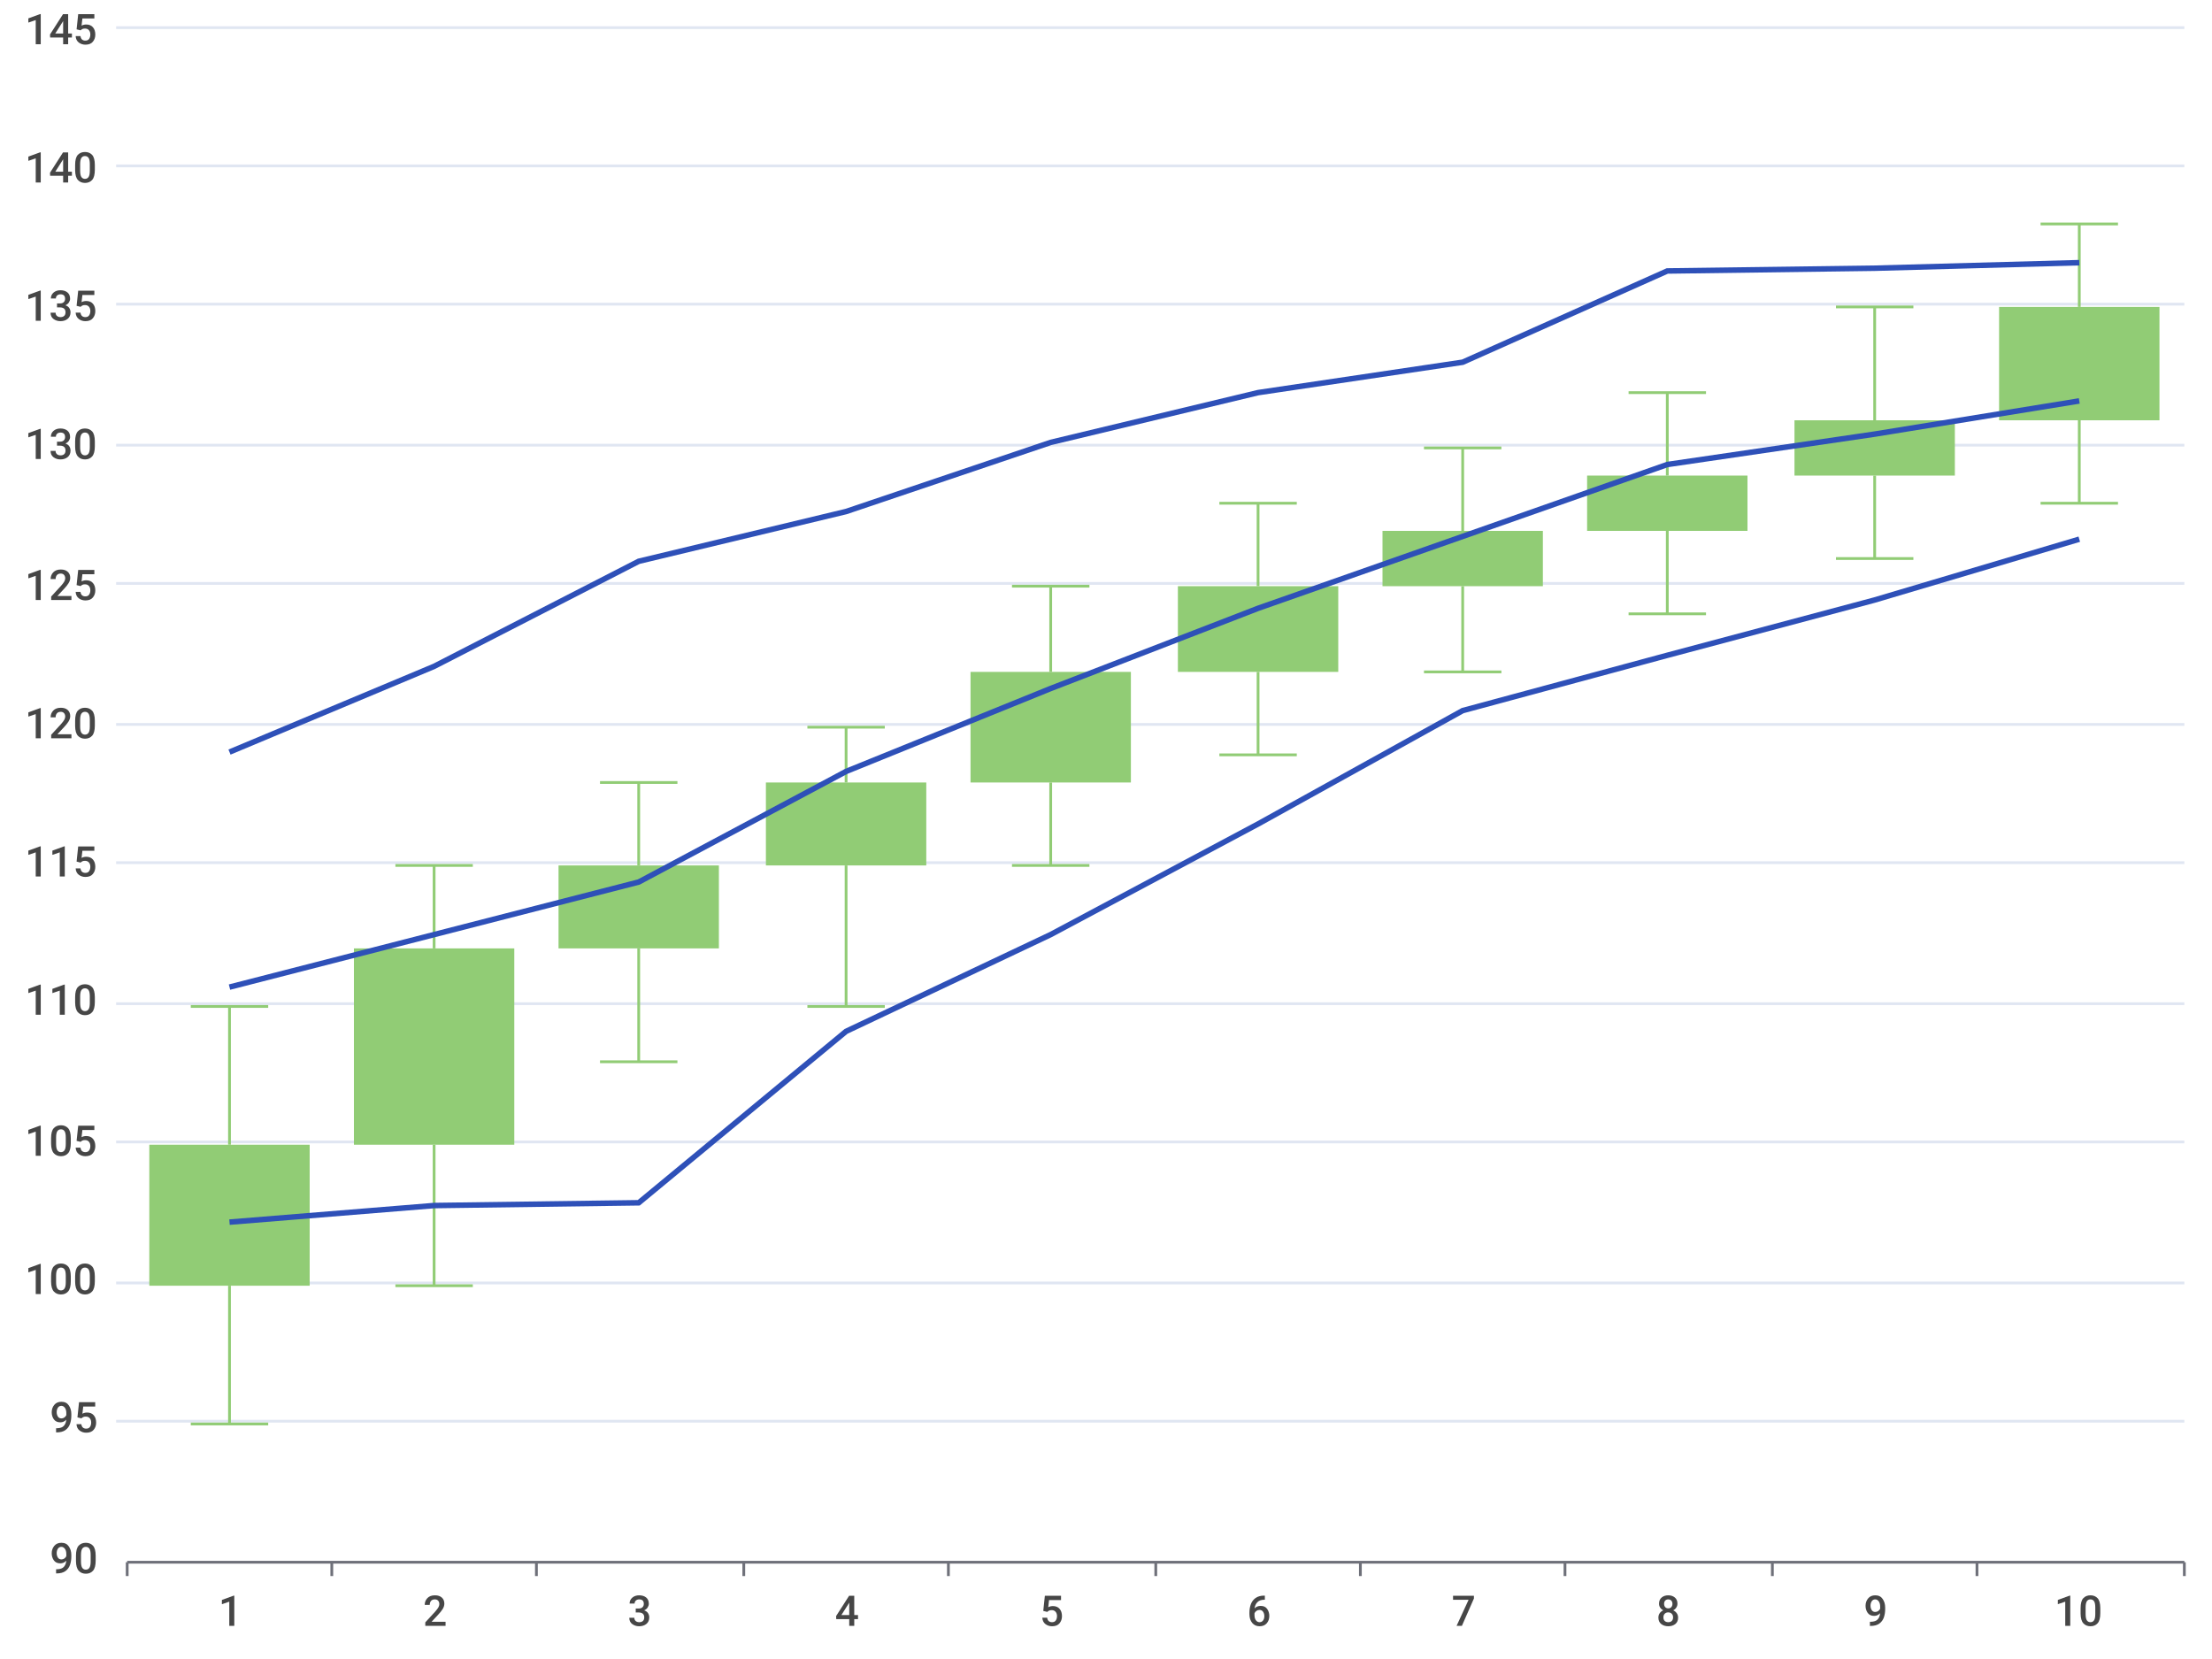
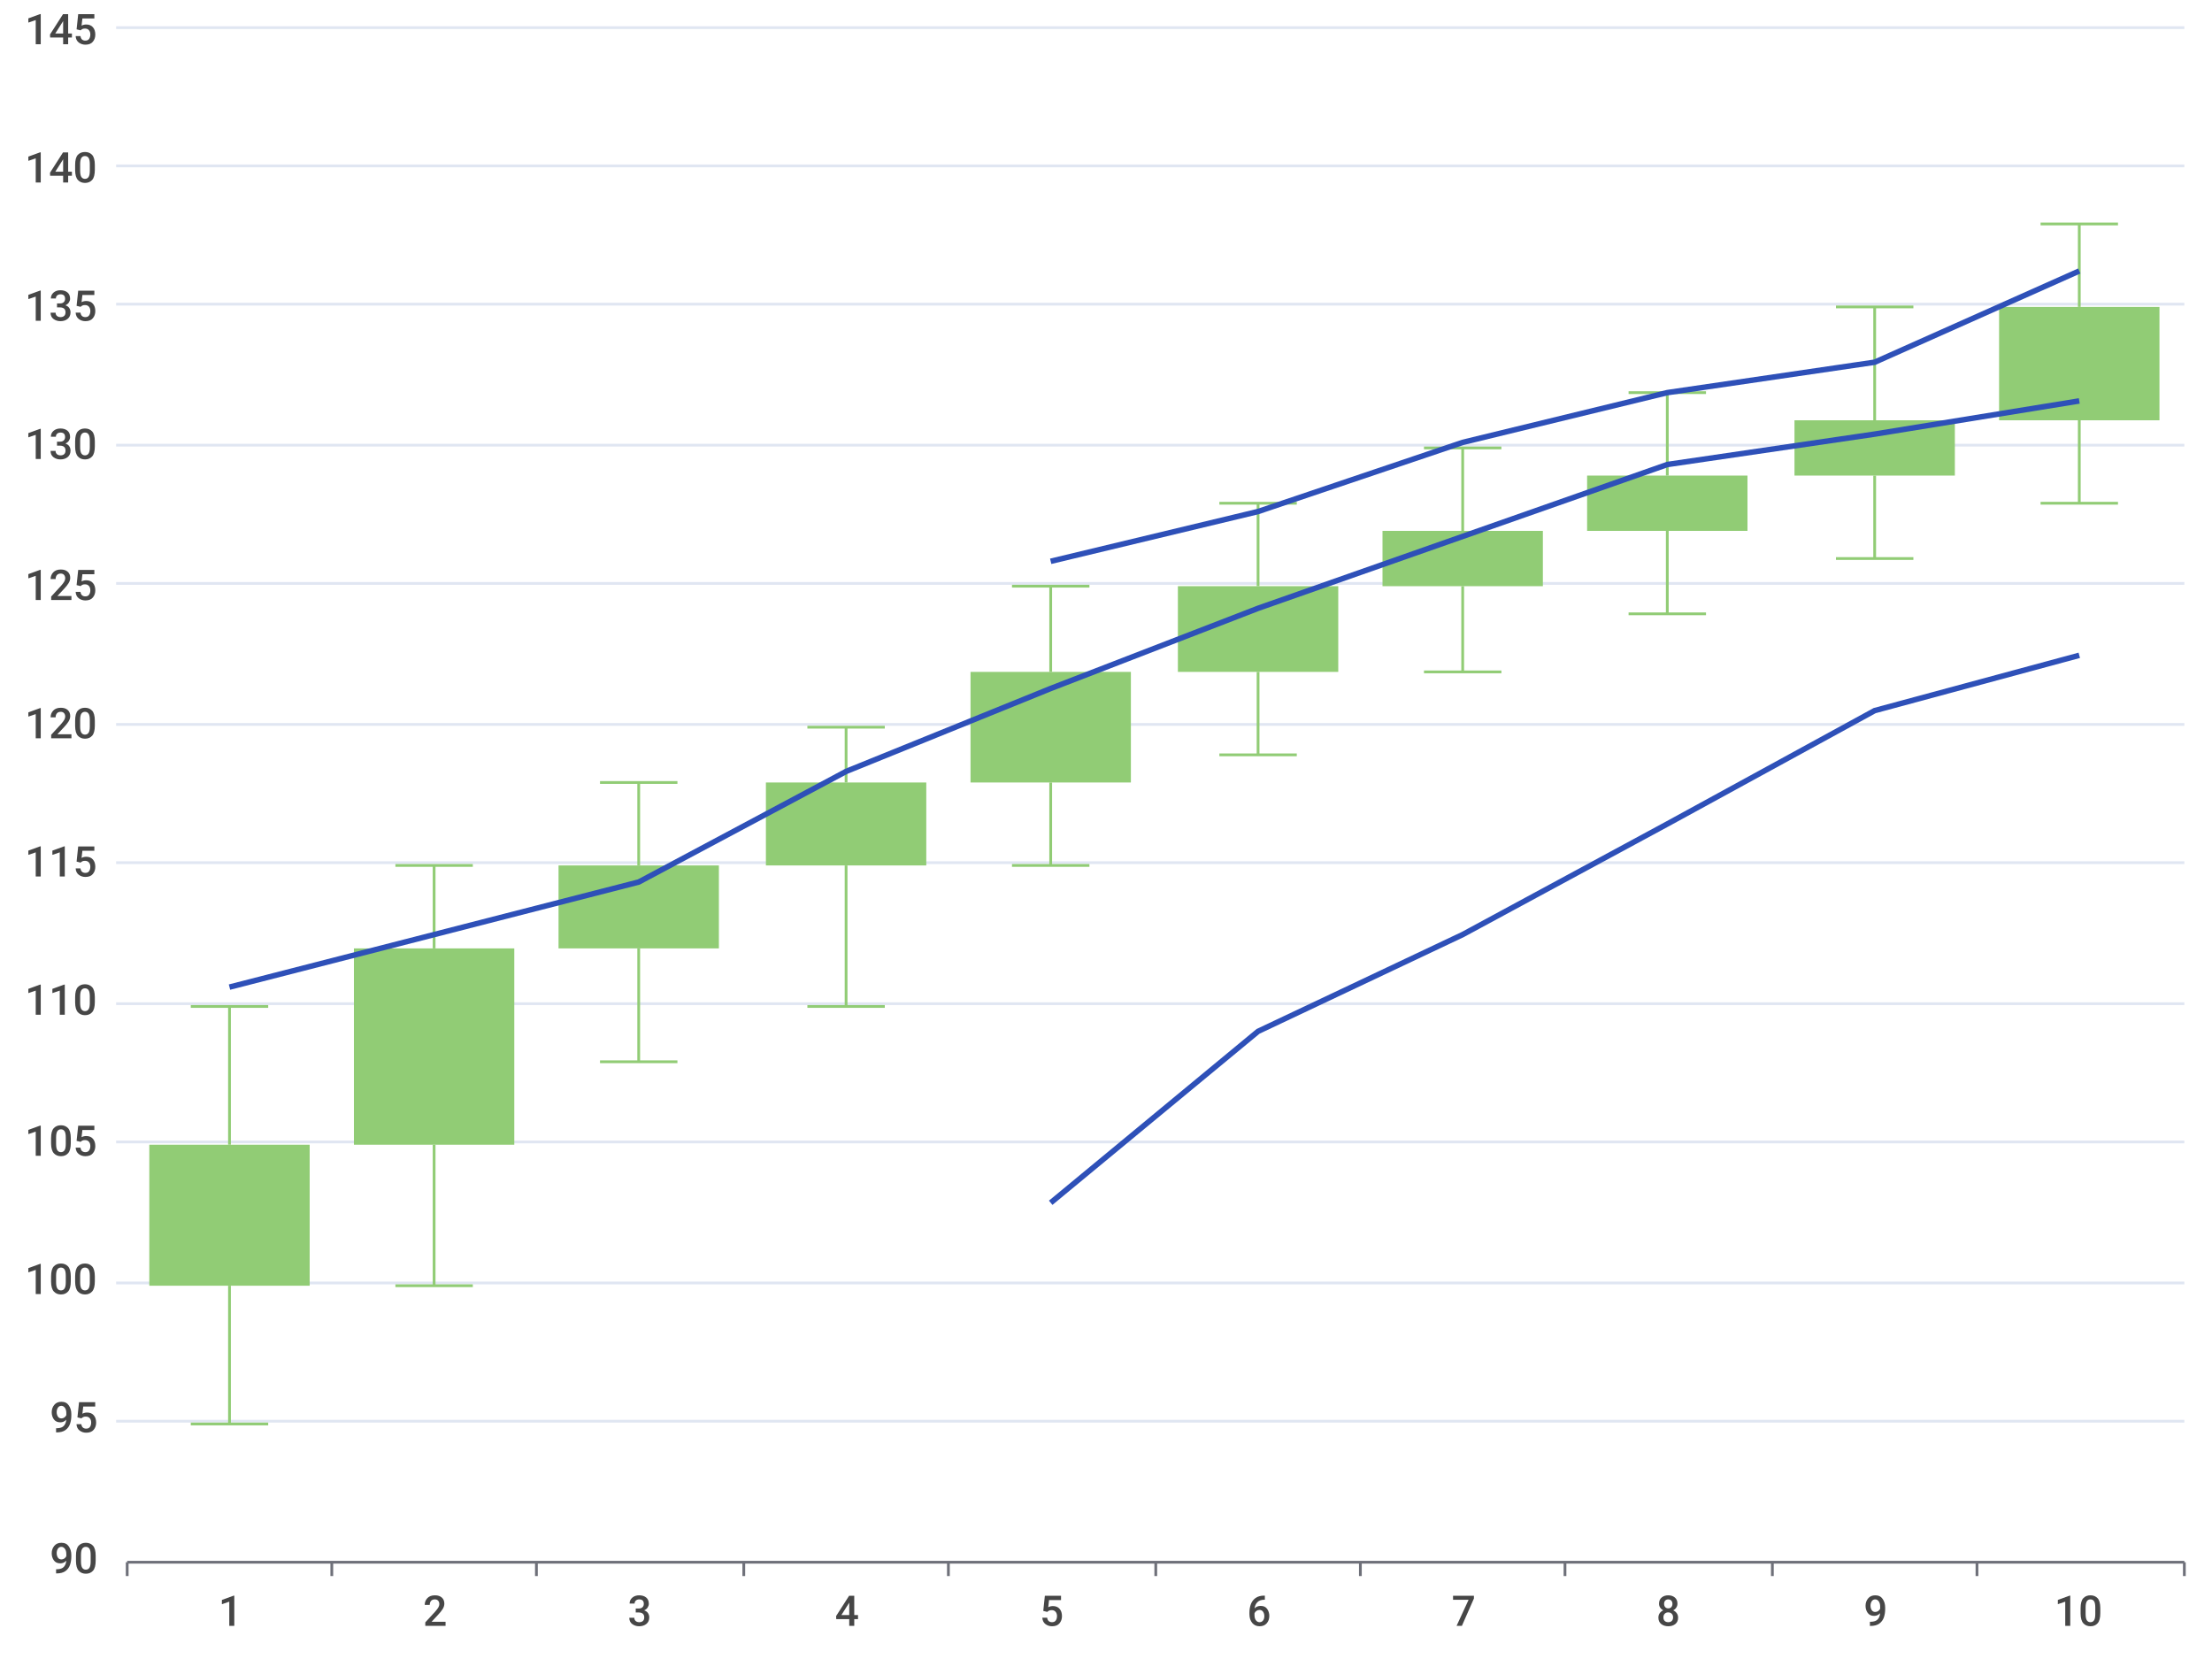
<svg xmlns="http://www.w3.org/2000/svg" viewBox="0 0 800 600">
  <path d="M 0 0 L 800 0 L 800 600 L 0 600 L 0 0" style="stroke:none;fill:white" />
  <text x="9" y="16" style="stroke:none;fill:rgb(70,70,70);font-size:15.3px;font-family:'Roboto Medium',sans-serif">145</text>
  <text x="9" y="66" style="stroke:none;fill:rgb(70,70,70);font-size:15.3px;font-family:'Roboto Medium',sans-serif">140</text>
  <text x="9" y="116" style="stroke:none;fill:rgb(70,70,70);font-size:15.3px;font-family:'Roboto Medium',sans-serif">135</text>
  <text x="9" y="166" style="stroke:none;fill:rgb(70,70,70);font-size:15.3px;font-family:'Roboto Medium',sans-serif">130</text>
  <text x="9" y="217" style="stroke:none;fill:rgb(70,70,70);font-size:15.3px;font-family:'Roboto Medium',sans-serif">125</text>
  <text x="9" y="267" style="stroke:none;fill:rgb(70,70,70);font-size:15.3px;font-family:'Roboto Medium',sans-serif">120</text>
  <text x="9" y="317" style="stroke:none;fill:rgb(70,70,70);font-size:15.3px;font-family:'Roboto Medium',sans-serif">115</text>
  <text x="9" y="367" style="stroke:none;fill:rgb(70,70,70);font-size:15.3px;font-family:'Roboto Medium',sans-serif">110</text>
  <text x="9" y="418" style="stroke:none;fill:rgb(70,70,70);font-size:15.3px;font-family:'Roboto Medium',sans-serif">105</text>
  <text x="9" y="468" style="stroke:none;fill:rgb(70,70,70);font-size:15.3px;font-family:'Roboto Medium',sans-serif">100</text>
  <text x="18" y="518" style="stroke:none;fill:rgb(70,70,70);font-size:15.3px;font-family:'Roboto Medium',sans-serif">95</text>
  <text x="18" y="569" style="stroke:none;fill:rgb(70,70,70);font-size:15.3px;font-family:'Roboto Medium',sans-serif">90</text>
  <path d="M 42 10 L 790 10" style="stroke-width:1;stroke:rgb(224,230,242);fill:none" />
  <path d="M 42 60 L 790 60" style="stroke-width:1;stroke:rgb(224,230,242);fill:none" />
  <path d="M 42 110 L 790 110" style="stroke-width:1;stroke:rgb(224,230,242);fill:none" />
  <path d="M 42 161 L 790 161" style="stroke-width:1;stroke:rgb(224,230,242);fill:none" />
  <path d="M 42 211 L 790 211" style="stroke-width:1;stroke:rgb(224,230,242);fill:none" />
  <path d="M 42 262 L 790 262" style="stroke-width:1;stroke:rgb(224,230,242);fill:none" />
  <path d="M 42 312 L 790 312" style="stroke-width:1;stroke:rgb(224,230,242);fill:none" />
  <path d="M 42 363 L 790 363" style="stroke-width:1;stroke:rgb(224,230,242);fill:none" />
  <path d="M 42 413 L 790 413" style="stroke-width:1;stroke:rgb(224,230,242);fill:none" />
  <path d="M 42 464 L 790 464" style="stroke-width:1;stroke:rgb(224,230,242);fill:none" />
  <path d="M 42 514 L 790 514" style="stroke-width:1;stroke:rgb(224,230,242);fill:none" />
  <path d="M 46 565 L 790 565" style="stroke-width:1;stroke:rgb(110,112,121);fill:none" />
  <path d="M 46 570 L 46 565" style="stroke-width:1;stroke:rgb(110,112,121);fill:none" />
  <path d="M 120 570 L 120 565" style="stroke-width:1;stroke:rgb(110,112,121);fill:none" />
  <path d="M 194 570 L 194 565" style="stroke-width:1;stroke:rgb(110,112,121);fill:none" />
  <path d="M 269 570 L 269 565" style="stroke-width:1;stroke:rgb(110,112,121);fill:none" />
  <path d="M 343 570 L 343 565" style="stroke-width:1;stroke:rgb(110,112,121);fill:none" />
  <path d="M 418 570 L 418 565" style="stroke-width:1;stroke:rgb(110,112,121);fill:none" />
  <path d="M 492 570 L 492 565" style="stroke-width:1;stroke:rgb(110,112,121);fill:none" />
  <path d="M 566 570 L 566 565" style="stroke-width:1;stroke:rgb(110,112,121);fill:none" />
  <path d="M 641 570 L 641 565" style="stroke-width:1;stroke:rgb(110,112,121);fill:none" />
  <path d="M 715 570 L 715 565" style="stroke-width:1;stroke:rgb(110,112,121);fill:none" />
  <path d="M 790 570 L 790 565" style="stroke-width:1;stroke:rgb(110,112,121);fill:none" />
  <text x="79" y="588" style="stroke:none;fill:rgb(70,70,70);font-size:15.3px;font-family:'Roboto Medium',sans-serif">1</text>
  <text x="153" y="588" style="stroke:none;fill:rgb(70,70,70);font-size:15.3px;font-family:'Roboto Medium',sans-serif">2</text>
  <text x="227" y="588" style="stroke:none;fill:rgb(70,70,70);font-size:15.3px;font-family:'Roboto Medium',sans-serif">3</text>
  <text x="302" y="588" style="stroke:none;fill:rgb(70,70,70);font-size:15.3px;font-family:'Roboto Medium',sans-serif">4</text>
  <text x="376" y="588" style="stroke:none;fill:rgb(70,70,70);font-size:15.3px;font-family:'Roboto Medium',sans-serif">5</text>
  <text x="451" y="588" style="stroke:none;fill:rgb(70,70,70);font-size:15.3px;font-family:'Roboto Medium',sans-serif">6</text>
  <text x="525" y="588" style="stroke:none;fill:rgb(70,70,70);font-size:15.3px;font-family:'Roboto Medium',sans-serif">7</text>
  <text x="599" y="588" style="stroke:none;fill:rgb(70,70,70);font-size:15.3px;font-family:'Roboto Medium',sans-serif">8</text>
  <text x="674" y="588" style="stroke:none;fill:rgb(70,70,70);font-size:15.3px;font-family:'Roboto Medium',sans-serif">9</text>
  <text x="743" y="588" style="stroke:none;fill:rgb(70,70,70);font-size:15.3px;font-family:'Roboto Medium',sans-serif">10</text>
  <path d="M 83 364 L 83 414" style="stroke-width:1;stroke:rgb(145,204,117);fill:none" />
  <path d="M 83 465 L 83 515" style="stroke-width:1;stroke:rgb(145,204,117);fill:none" />
  <path d="M 69 364 L 97 364" style="stroke-width:1;stroke:rgb(145,204,117);fill:none" />
  <path d="M 69 515 L 97 515" style="stroke-width:1;stroke:rgb(145,204,117);fill:none" />
  <path d="M 54 414 L 112 414 L 112 465 L 54 465 L 54 414" style="stroke:none;fill:rgb(145,204,117)" />
  <path d="M 157 313 L 157 343" style="stroke-width:1;stroke:rgb(145,204,117);fill:none" />
  <path d="M 157 414 L 157 465" style="stroke-width:1;stroke:rgb(145,204,117);fill:none" />
  <path d="M 143 313 L 171 313" style="stroke-width:1;stroke:rgb(145,204,117);fill:none" />
  <path d="M 143 465 L 171 465" style="stroke-width:1;stroke:rgb(145,204,117);fill:none" />
  <path d="M 128 343 L 186 343 L 186 414 L 128 414 L 128 343" style="stroke:none;fill:rgb(145,204,117)" />
  <path d="M 231 283 L 231 313" style="stroke-width:1;stroke:rgb(145,204,117);fill:none" />
  <path d="M 231 343 L 231 384" style="stroke-width:1;stroke:rgb(145,204,117);fill:none" />
  <path d="M 217 283 L 245 283" style="stroke-width:1;stroke:rgb(145,204,117);fill:none" />
  <path d="M 217 384 L 245 384" style="stroke-width:1;stroke:rgb(145,204,117);fill:none" />
  <path d="M 202 313 L 260 313 L 260 343 L 202 343 L 202 313" style="stroke:none;fill:rgb(145,204,117)" />
  <path d="M 306 263 L 306 283" style="stroke-width:1;stroke:rgb(145,204,117);fill:none" />
  <path d="M 306 313 L 306 364" style="stroke-width:1;stroke:rgb(145,204,117);fill:none" />
  <path d="M 292 263 L 320 263" style="stroke-width:1;stroke:rgb(145,204,117);fill:none" />
  <path d="M 292 364 L 320 364" style="stroke-width:1;stroke:rgb(145,204,117);fill:none" />
  <path d="M 277 283 L 335 283 L 335 313 L 277 313 L 277 283" style="stroke:none;fill:rgb(145,204,117)" />
  <path d="M 380 212 L 380 243" style="stroke-width:1;stroke:rgb(145,204,117);fill:none" />
  <path d="M 380 283 L 380 313" style="stroke-width:1;stroke:rgb(145,204,117);fill:none" />
  <path d="M 366 212 L 394 212" style="stroke-width:1;stroke:rgb(145,204,117);fill:none" />
  <path d="M 366 313 L 394 313" style="stroke-width:1;stroke:rgb(145,204,117);fill:none" />
  <path d="M 351 243 L 409 243 L 409 283 L 351 283 L 351 243" style="stroke:none;fill:rgb(145,204,117)" />
  <path d="M 455 182 L 455 212" style="stroke-width:1;stroke:rgb(145,204,117);fill:none" />
  <path d="M 455 243 L 455 273" style="stroke-width:1;stroke:rgb(145,204,117);fill:none" />
  <path d="M 441 182 L 469 182" style="stroke-width:1;stroke:rgb(145,204,117);fill:none" />
  <path d="M 441 273 L 469 273" style="stroke-width:1;stroke:rgb(145,204,117);fill:none" />
  <path d="M 426 212 L 484 212 L 484 243 L 426 243 L 426 212" style="stroke:none;fill:rgb(145,204,117)" />
  <path d="M 529 162 L 529 192" style="stroke-width:1;stroke:rgb(145,204,117);fill:none" />
  <path d="M 529 212 L 529 243" style="stroke-width:1;stroke:rgb(145,204,117);fill:none" />
  <path d="M 515 162 L 543 162" style="stroke-width:1;stroke:rgb(145,204,117);fill:none" />
  <path d="M 515 243 L 543 243" style="stroke-width:1;stroke:rgb(145,204,117);fill:none" />
  <path d="M 500 192 L 558 192 L 558 212 L 500 212 L 500 192" style="stroke:none;fill:rgb(145,204,117)" />
  <path d="M 603 142 L 603 172" style="stroke-width:1;stroke:rgb(145,204,117);fill:none" />
  <path d="M 603 192 L 603 222" style="stroke-width:1;stroke:rgb(145,204,117);fill:none" />
  <path d="M 589 142 L 617 142" style="stroke-width:1;stroke:rgb(145,204,117);fill:none" />
  <path d="M 589 222 L 617 222" style="stroke-width:1;stroke:rgb(145,204,117);fill:none" />
  <path d="M 574 172 L 632 172 L 632 192 L 574 192 L 574 172" style="stroke:none;fill:rgb(145,204,117)" />
  <path d="M 678 111 L 678 152" style="stroke-width:1;stroke:rgb(145,204,117);fill:none" />
  <path d="M 678 172 L 678 202" style="stroke-width:1;stroke:rgb(145,204,117);fill:none" />
  <path d="M 664 111 L 692 111" style="stroke-width:1;stroke:rgb(145,204,117);fill:none" />
  <path d="M 664 202 L 692 202" style="stroke-width:1;stroke:rgb(145,204,117);fill:none" />
  <path d="M 649 152 L 707 152 L 707 172 L 649 172 L 649 152" style="stroke:none;fill:rgb(145,204,117)" />
  <path d="M 752 81 L 752 111" style="stroke-width:1;stroke:rgb(145,204,117);fill:none" />
  <path d="M 752 152 L 752 182" style="stroke-width:1;stroke:rgb(145,204,117);fill:none" />
  <path d="M 738 81 L 766 81" style="stroke-width:1;stroke:rgb(145,204,117);fill:none" />
  <path d="M 738 182 L 766 182" style="stroke-width:1;stroke:rgb(145,204,117);fill:none" />
  <path d="M 723 111 L 781 111 L 781 152 L 723 152 L 723 111" style="stroke:none;fill:rgb(145,204,117)" />
-   <path d="M 83 272 L 157 241 L 231 203 L 306 185 L 380 160 L 455 142 L 529 131 L 603 98 L 678 97 L 752 95" style="stroke-width:2;stroke:rgb(46,80,184);fill:none" />
+   <path d="M 380 203 L 455 185 L 529 160 L 603 142 L 678 131 L 752 98" style="stroke-width:2;stroke:rgb(46,80,184);fill:none" />
  <path d="M 83 357 L 157 338 L 231 319 L 306 279 L 380 249 L 455 220 L 529 194 L 603 168 L 678 157 L 752 145" style="stroke-width:2;stroke:rgb(46,80,184);fill:none" />
-   <path d="M 83 442 L 157 436 L 231 435 L 306 373 L 380 338 L 455 298 L 529 257 L 603 237 L 678 217 L 752 195" style="stroke-width:2;stroke:rgb(46,80,184);fill:none" />
+   <path d="M 380 435 L 455 373 L 529 338 L 603 298 L 678 257 L 752 237" style="stroke-width:2;stroke:rgb(46,80,184);fill:none" />
</svg>
